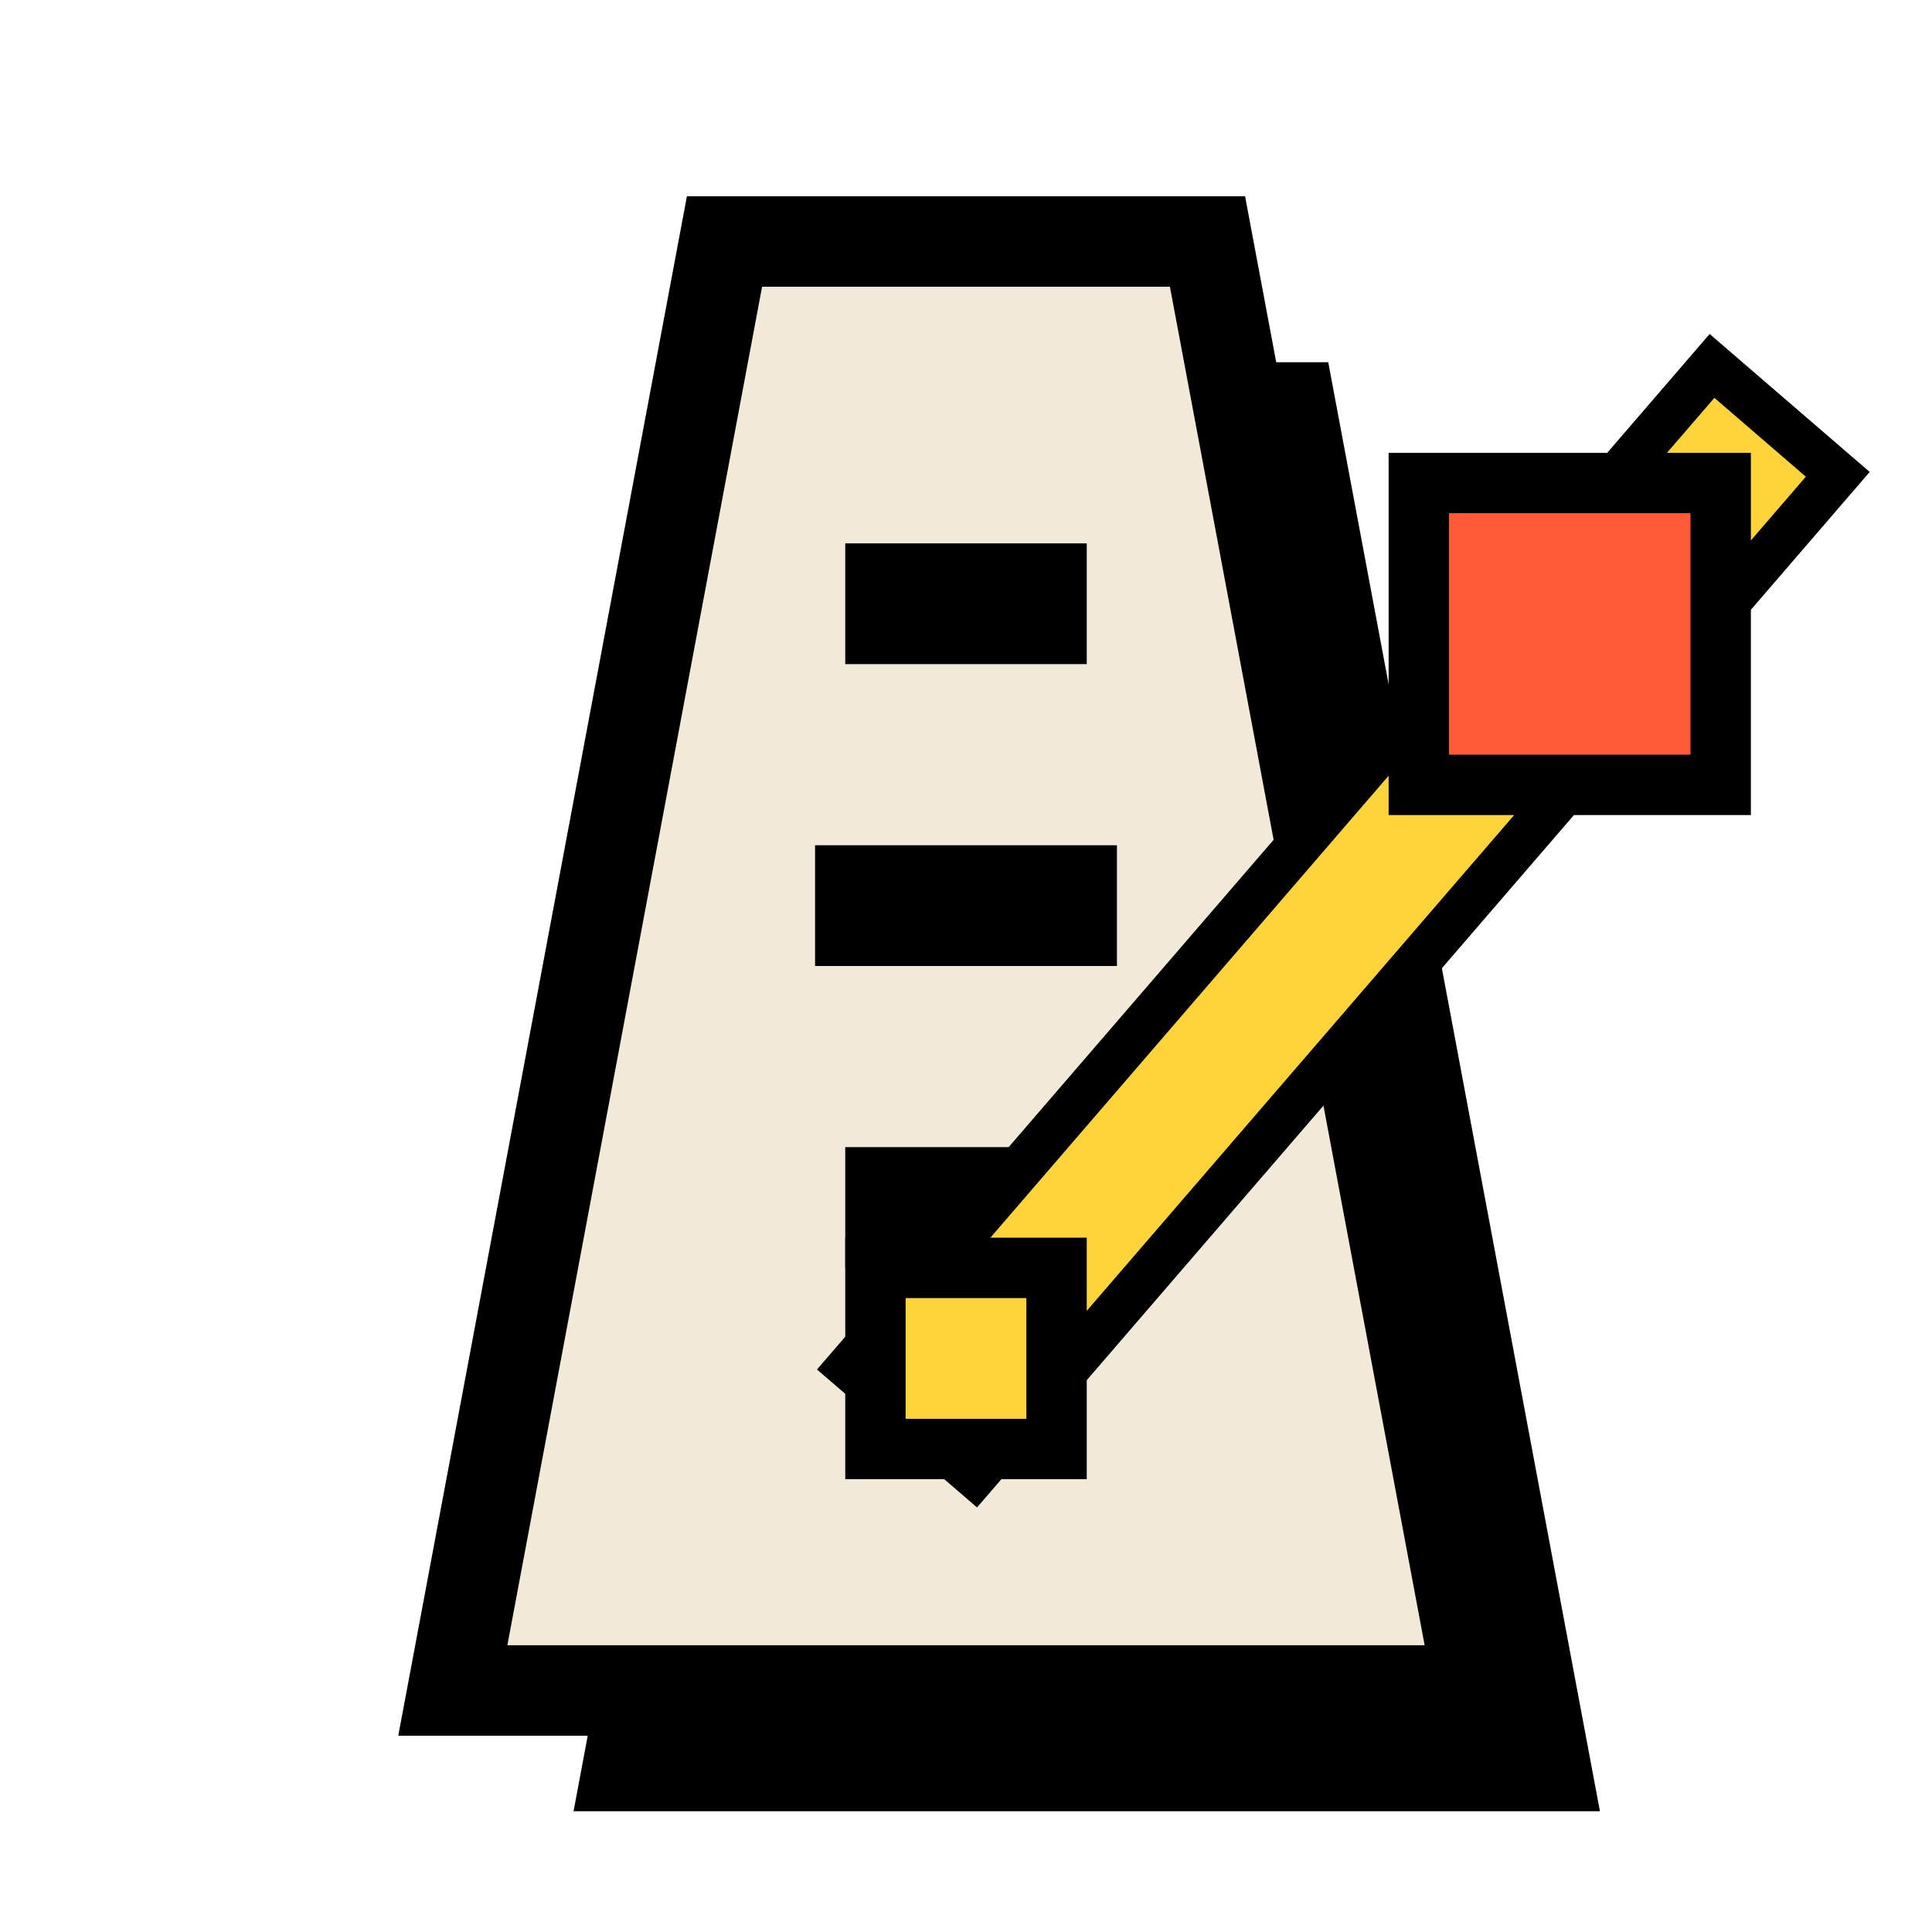
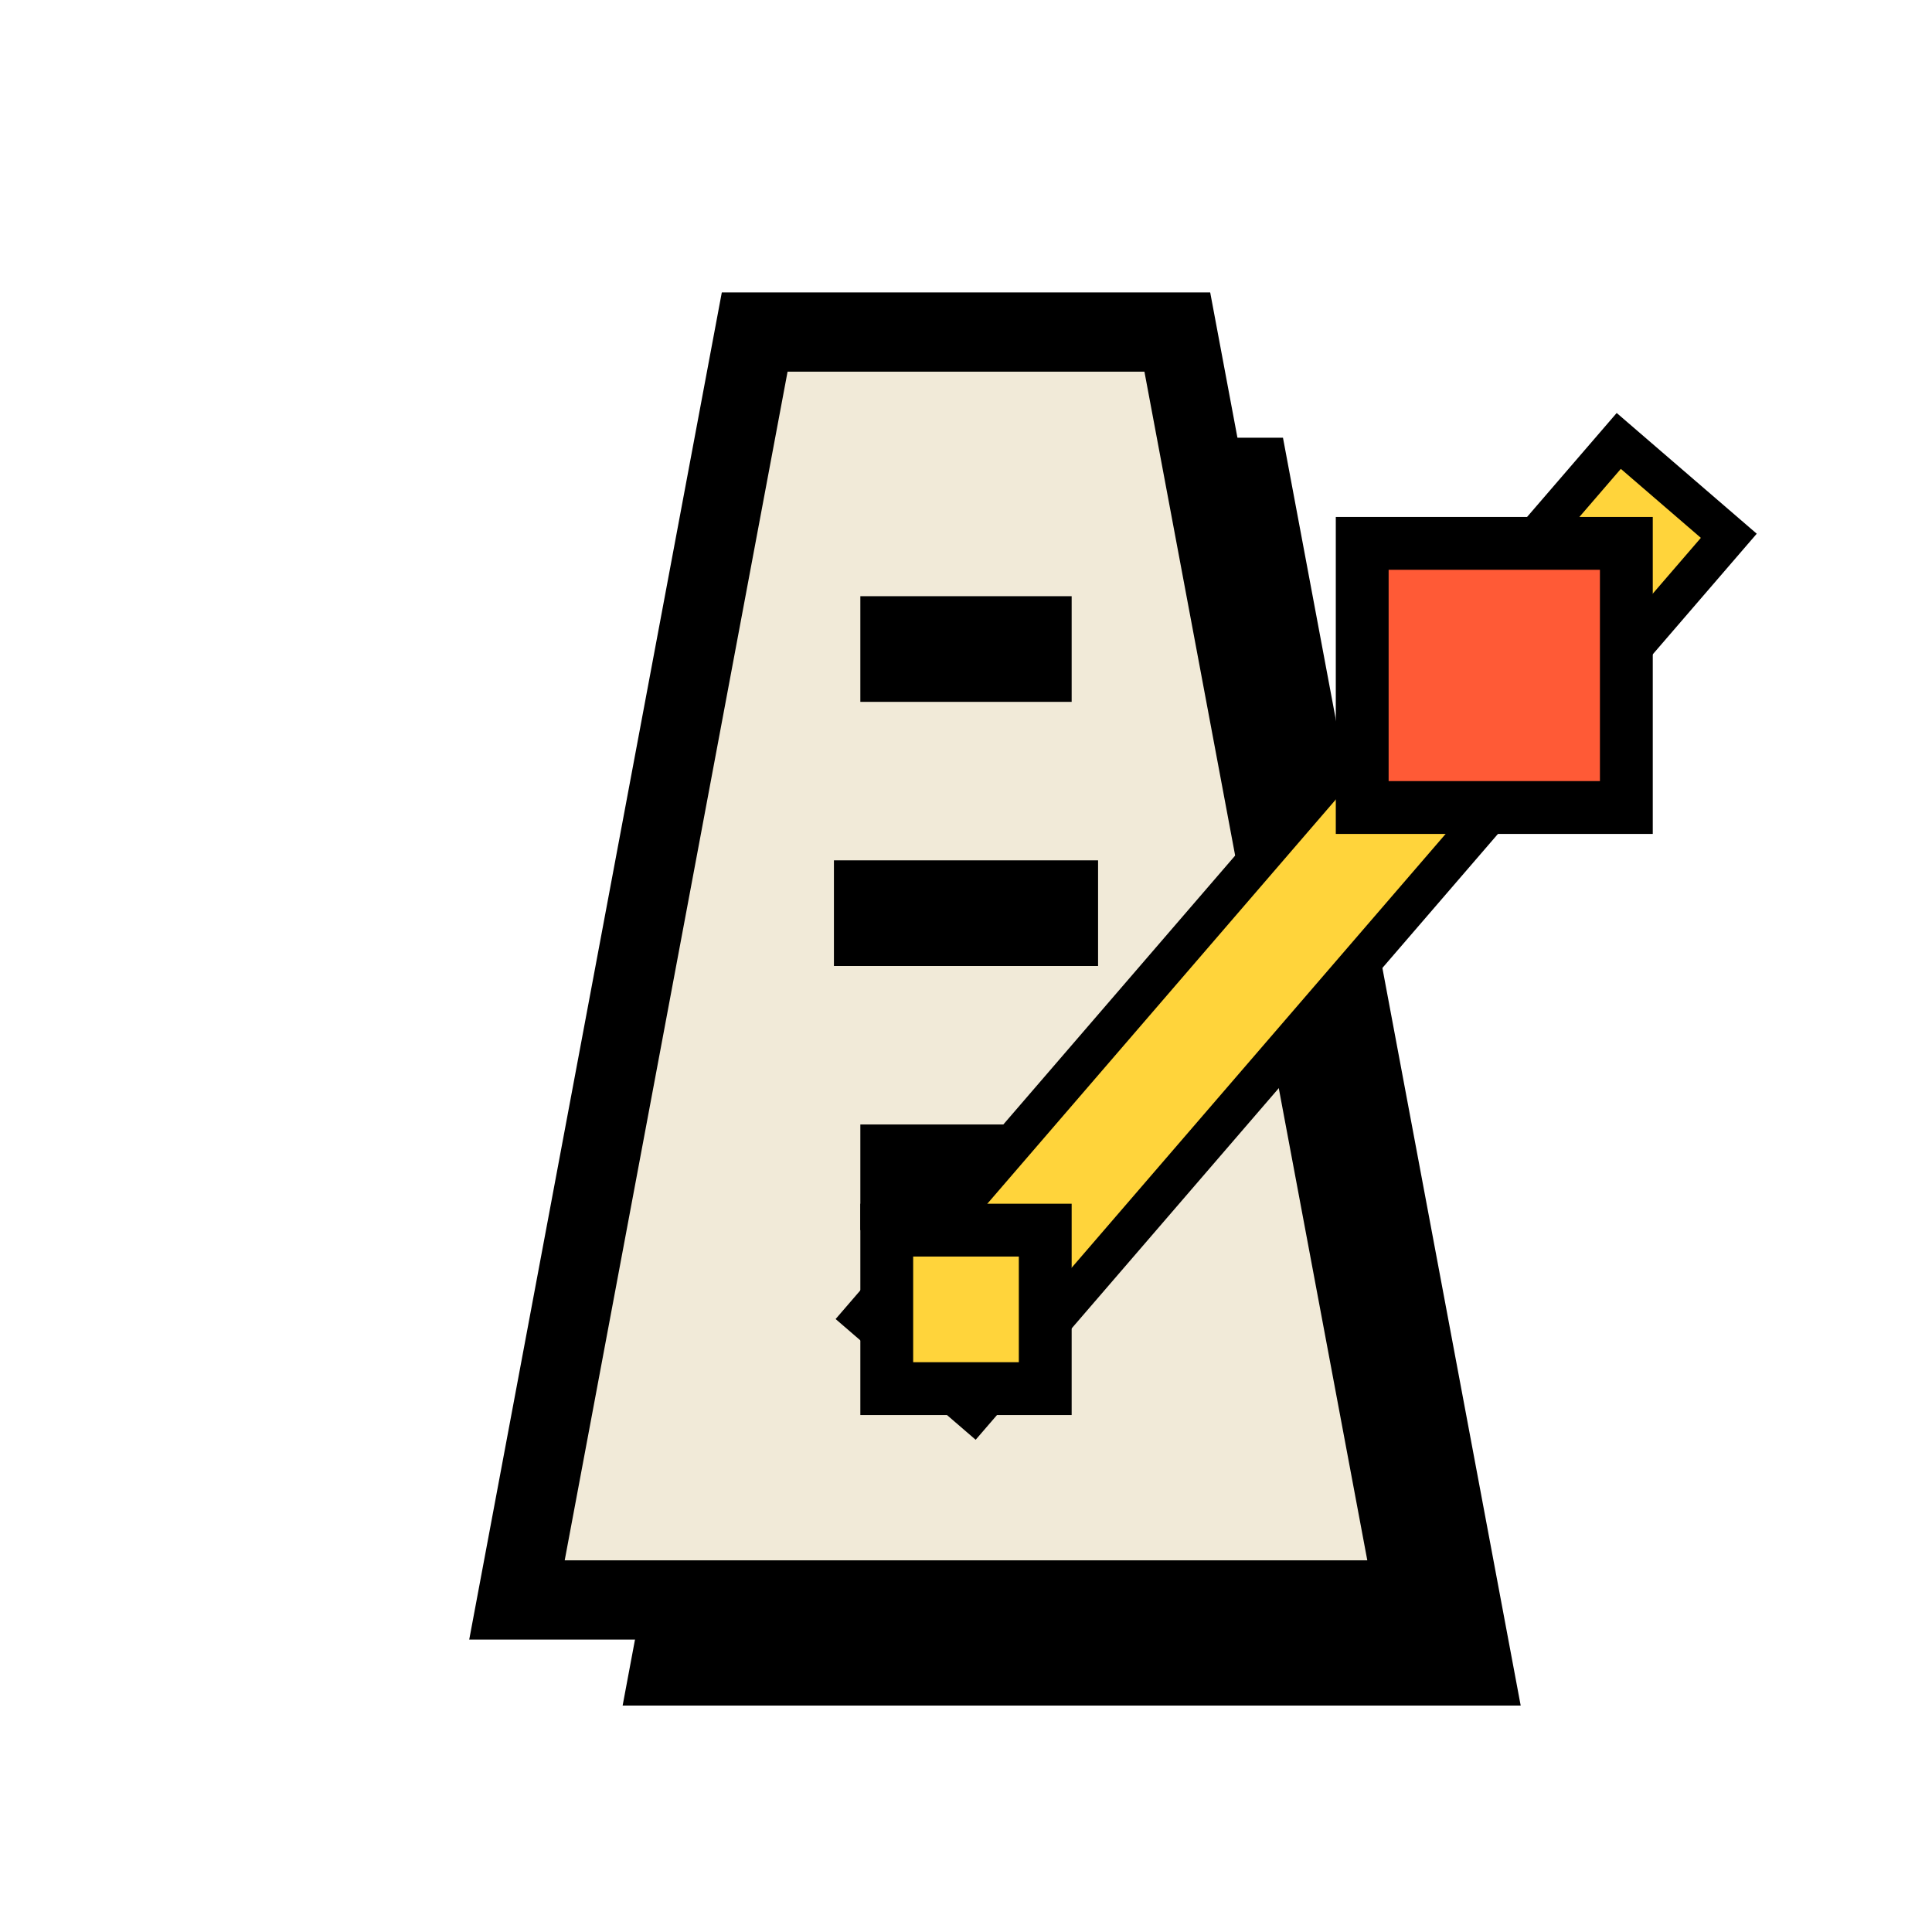
- <svg xmlns="http://www.w3.org/2000/svg" viewBox="0 0 64 64">
-   <path fill="#000" d="M28 12H44L53 60H19Z" />
-   <path fill="#f1ead8" stroke="#000" stroke-width="3" d="M24 8H40L49 56H15Z" />
-   <path fill="#000" d="M28 18h8v4h-8zm-1 10h10v4H27zm1 10h8v4h-8z" />
-   <path stroke="#000" stroke-linecap="square" stroke-width="7" d="M32 45 57 16" />
-   <path stroke="#ffd43b" stroke-linecap="square" stroke-width="4" d="M32 45 57 16" />
-   <rect x="29" y="42" width="6" height="6" fill="#ffd43b" stroke="#000" stroke-width="2" />
-   <rect x="47" y="16" width="10" height="10" fill="#ff5a36" stroke="#000" stroke-width="2" />
+ <svg xmlns="http://www.w3.org/2000/svg" viewBox="0 0 128 128">
+   <path fill="#000" d="M 57 29 H 85 L 100.75 113 H 41.25 Z" />
+   <path fill="#f1ead8" stroke="#000" stroke-width="5.25" d="M 50 22 H 78 L 93.75 106 H 34.25 Z" />
+   <path fill="#000" d="M 57 39.5 h 14 v 7 h -14 z m -1.75 17.5 h 17.5 v 7 H 55.25 z m 1.75 17.5 h 14 v 7 h -14 z" />
+   <path stroke="#000" stroke-linecap="square" stroke-width="12.25" d="M 64 86.75 107.75 36" />
+   <path stroke="#ffd43b" stroke-linecap="square" stroke-width="7" d="M 64 86.75 107.75 36" />
+   <rect x="58.75" y="81.5" width="10.5" height="10.5" fill="#ffd43b" stroke="#000" stroke-width="3.5" />
+   <rect x="90.25" y="36" width="17.5" height="17.5" fill="#ff5a36" stroke="#000" stroke-width="3.5" />
</svg>
